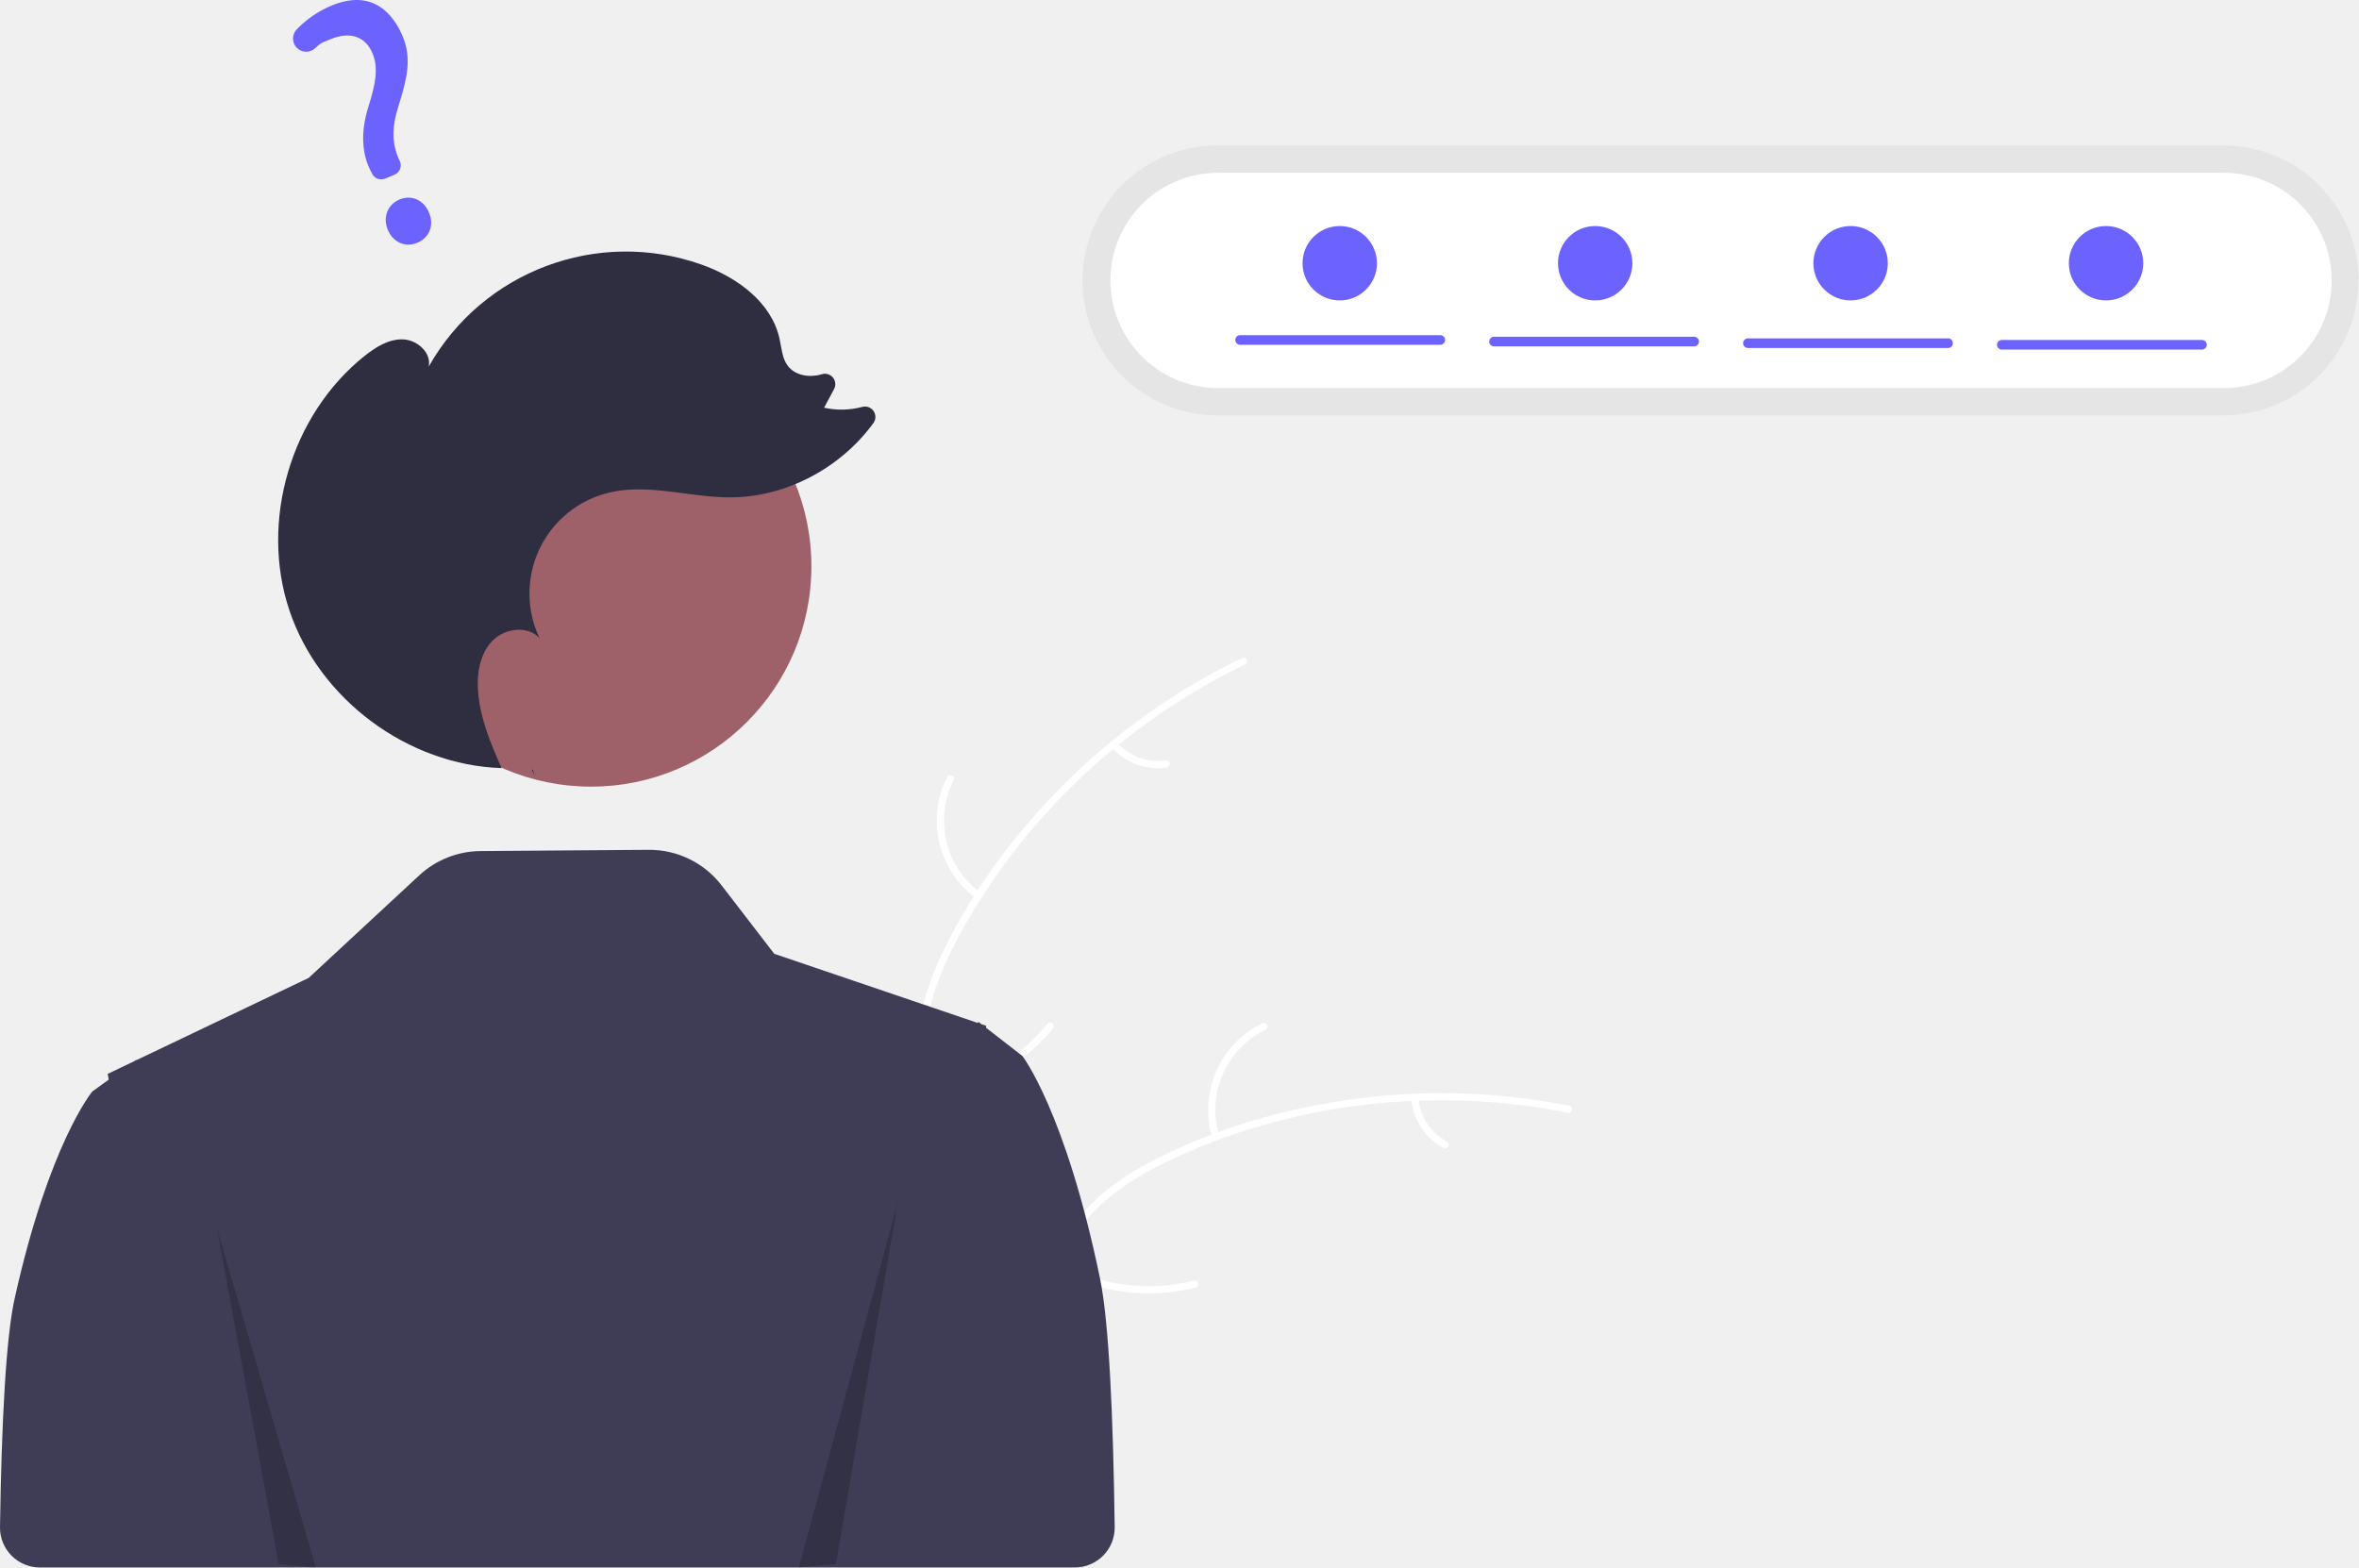
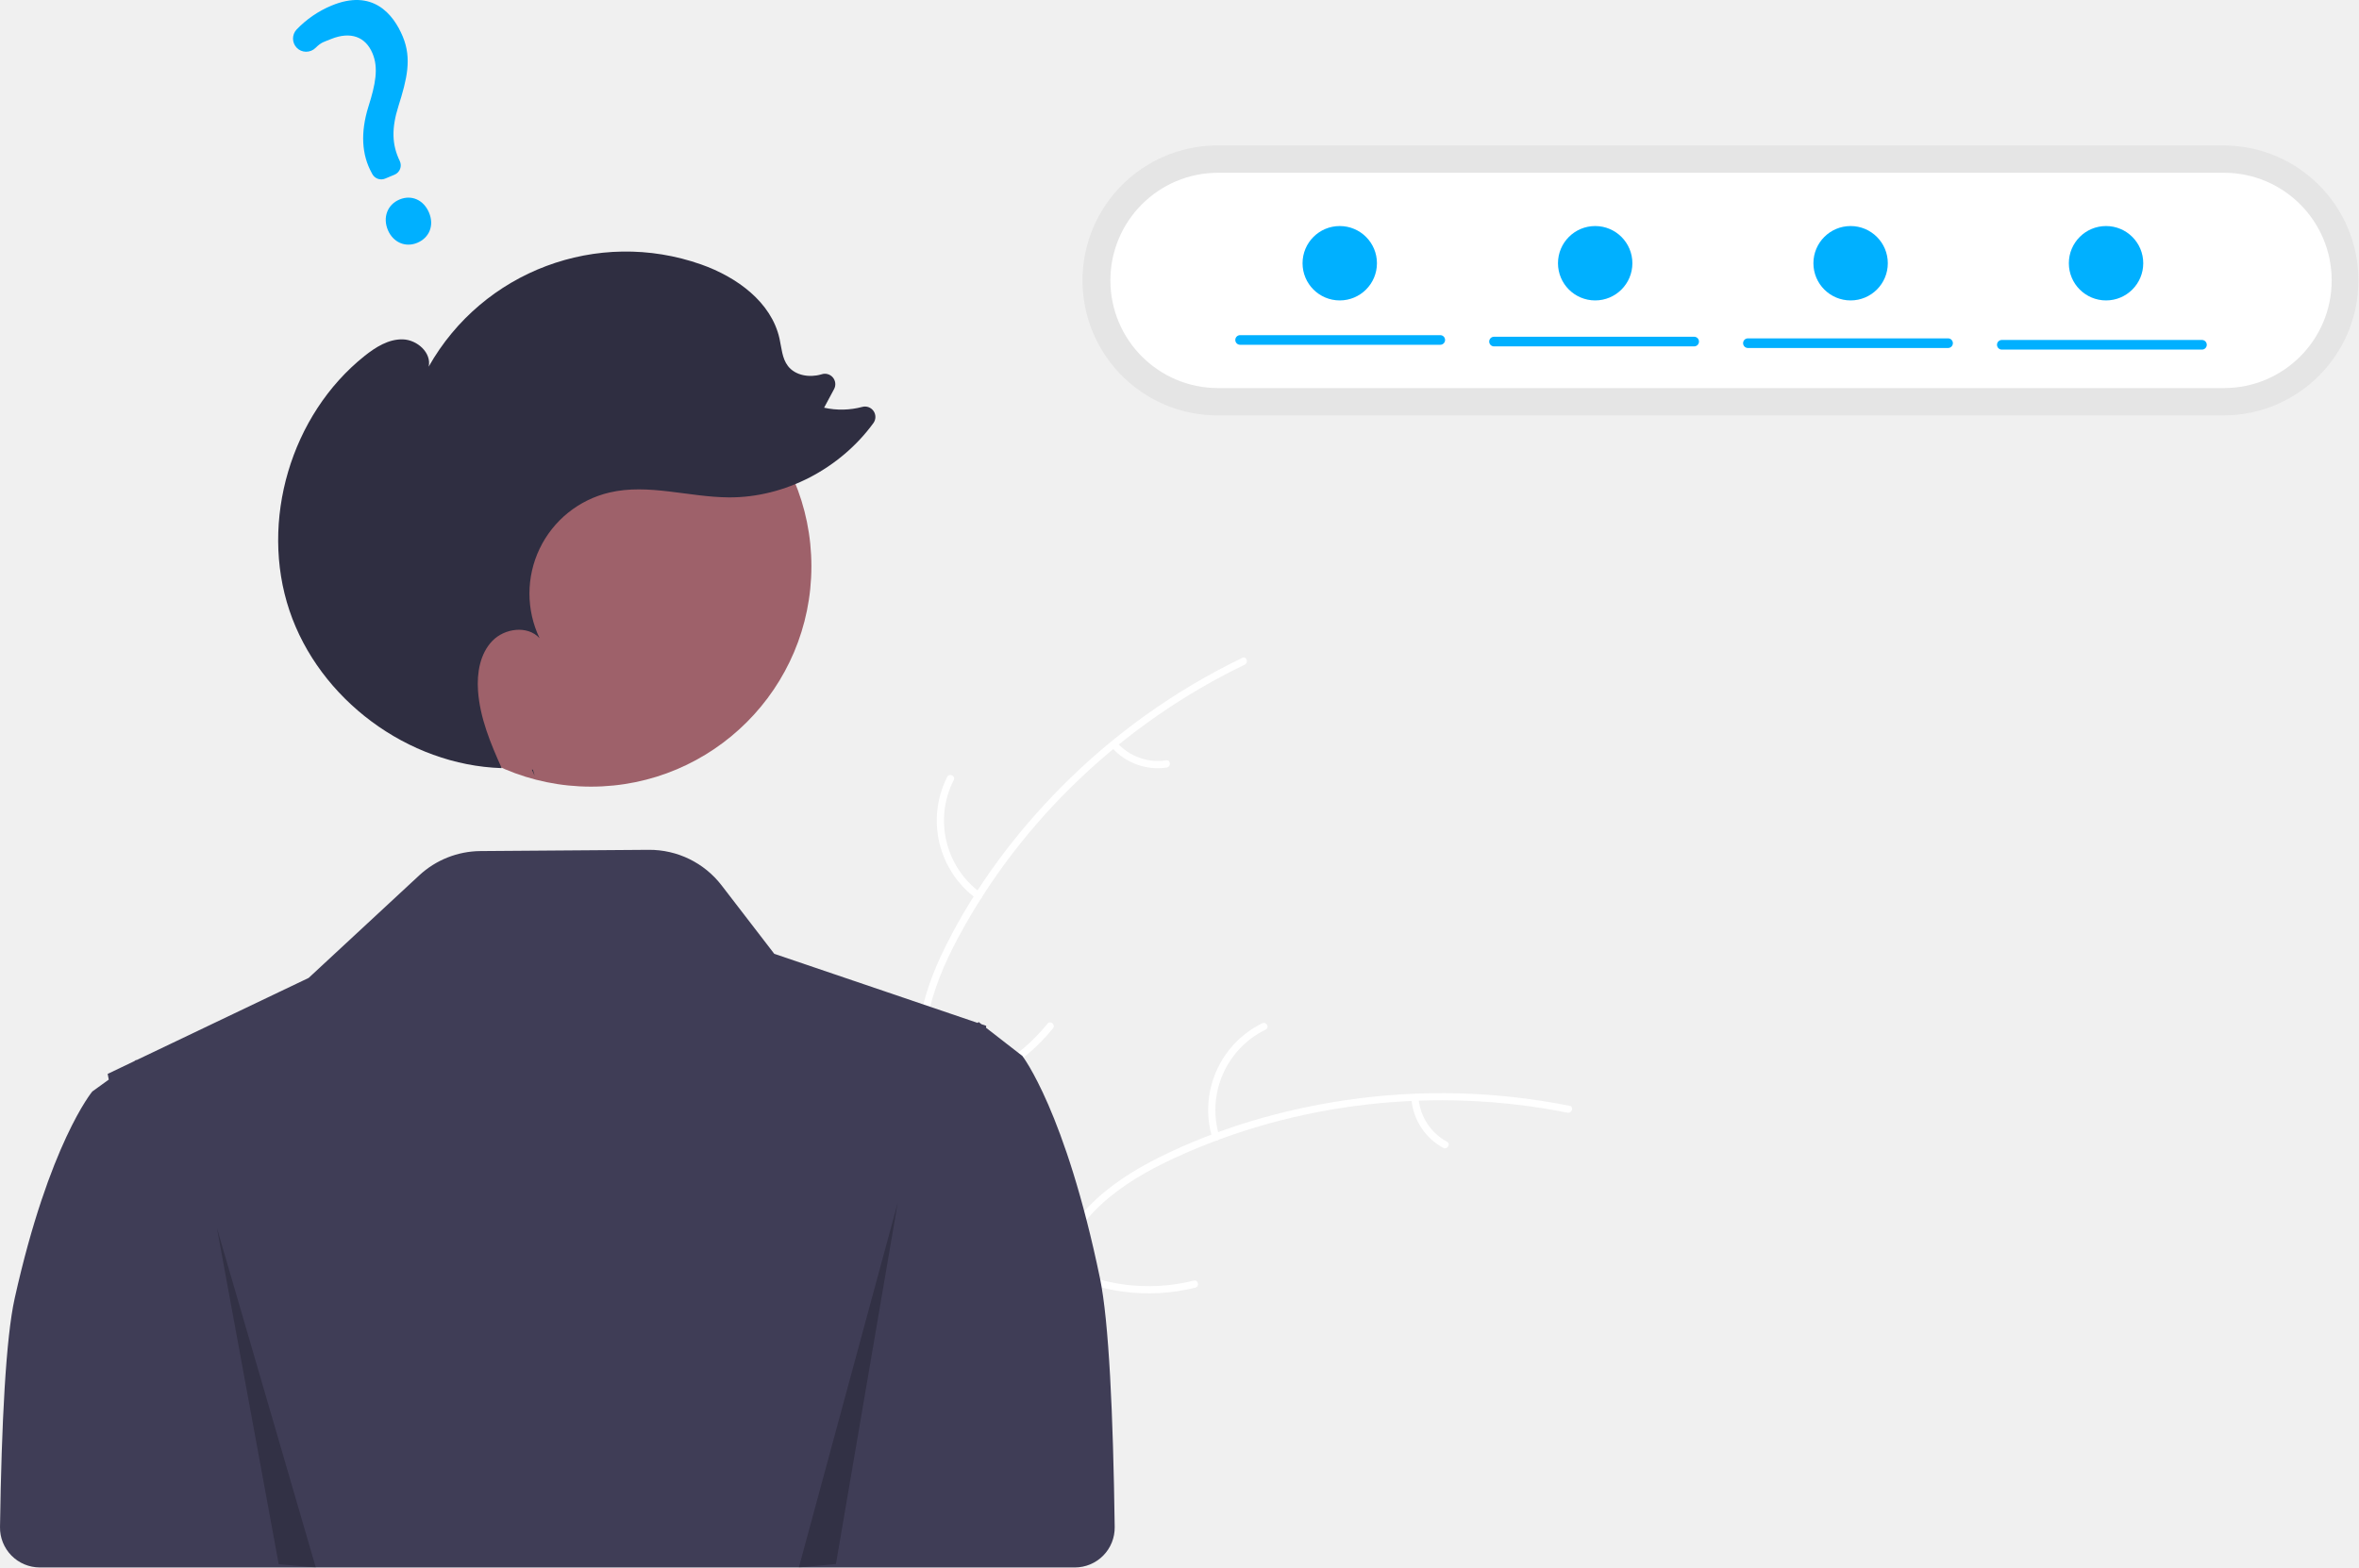
<svg xmlns="http://www.w3.org/2000/svg" data-name="Layer 1" width="951.235" height="632.162" viewBox="0 0 951.235 632.162">
  <path d="M465.591,496.884c32.599-57.345,94.782-101.377,160.608-97.135a303.919,303.919,0,0,0-79.931,192.744c-1.081,27.644.595,58.502-17.759,79.201-11.42,12.88-28.877,19.117-46.04,20.426-17.164,1.308-34.324-1.793-51.259-4.881l-4.108,1.261C425.537,622.556,432.992,554.23,465.591,496.884Z" transform="translate(-124.3823 -133.0693)" fill="#f0f0f0" />
  <path d="M626.297,401.13C577.62,424.563,536.113,463.7,510.633,511.429c-5.509,10.319-10.199,21.266-12.244,32.841-2.047,11.58-.617,22.603,3.338,33.602,3.616,10.055,8.479,19.921,9.588,30.68,1.169,11.34-3.004,21.944-10.515,30.359-9.19,10.296-21.531,16.677-33.817,22.497-13.641,6.462-27.912,12.958-37.573,25.019-1.171,1.461-3.37-.441-2.201-1.9,16.809-20.983,45.583-24.928,65.536-41.831,9.31-7.887,16.3-18.628,15.859-31.214-.386-11.005-5.392-21.184-9.141-31.333-3.937-10.657-5.9-21.372-4.488-32.734,1.444-11.622,5.716-22.776,10.937-33.191,11.774-23.488,27.887-45.051,46.345-63.691a264.375,264.375,0,0,1,73.099-52.155c1.681-.809,2.612,1.947.942,2.751Z" transform="translate(-124.3823 -133.0693)" fill="#fff" />
  <path d="M518.097,495.478a38.974,38.974,0,0,1-11.761-49.077c.851-1.666,3.48-.421,2.627,1.247a36.089,36.089,0,0,0,11.033,45.63c1.515,1.097-.393,3.291-1.9,2.201Z" transform="translate(-124.3823 -133.0693)" fill="#fff" />
  <path d="M499.222,573.016A75.118,75.118,0,0,0,546.783,545.906c1.176-1.457,3.375.444,2.201,1.9A78.134,78.134,0,0,1,499.435,575.915c-1.855.266-2.058-2.635-.213-2.899Z" transform="translate(-124.3823 -133.0693)" fill="#fff" />
  <path d="M574.907,432.685a22.061,22.061,0,0,0,19.718,7.03c1.851-.289,2.052,2.612.213,2.899a24.721,24.721,0,0,1-21.83-7.728,1.502,1.502,0,0,1-.151-2.05,1.461,1.461,0,0,1,2.05-.151Z" transform="translate(-124.3823 -133.0693)" fill="#fff" />
  <path d="M757.173,580.652c-1.151.213-2.302.427-3.463.662a290.53,290.53,0,0,0-45.425,12.557c-1.149.4-2.308.823-3.443,1.255a306.284,306.284,0,0,0-96.329,58.622,297.44,297.44,0,0,0-31.2,32.695c-13.196,16.123-26.221,34.654-43.465,45.166a51.028,51.028,0,0,1-5.552,3.01l-99.338-41.204c-.179-.207-.368-.392-.548-.599l-4.041-1.464c.451-.636.932-1.287,1.383-1.923.26-.37.542-.731.802-1.102.18-.244.362-.488.511-.718.06-.081.121-.162.171-.221.149-.23.311-.429.451-.636q4.02-5.465,8.13-10.892c.009-.023.009-.023.041-.036,20.951-27.516,44.382-53.525,71.017-75.151.802-.65,1.611-1.324,2.458-1.955a283.824,283.824,0,0,1,38.364-25.951,250.912,250.912,0,0,1,22.758-11.253A208.652,208.652,0,0,1,633.669,545.389c43.431-4.033,87.669,5.869,120.98,33.154C755.5,579.241,756.331,579.931,757.173,580.652Z" transform="translate(-124.3823 -133.0693)" fill="#f0f0f0" />
  <path d="M756.427,581.82c-52.975-10.597-109.678-4.339-158.759,18.43-10.611,4.923-20.947,10.84-29.549,18.85-8.606,8.014-14.101,17.676-17.565,28.839-3.167,10.205-5.224,21.011-10.816,30.269-5.895,9.758-15.61,15.712-26.674,17.909-13.537,2.688-27.232.352-40.545-2.397-14.782-3.053-30.088-6.459-45.063-2.646-1.814.462-2.425-2.381-.613-2.842,26.055-6.634,51.404,7.541,77.512,6.058,12.183-.692,24.23-5.06,31.455-15.374,6.318-9.019,8.449-20.16,11.566-30.521,3.273-10.879,8.157-20.616,16.124-28.838,8.151-8.41,18.277-14.744,28.715-19.916,23.542-11.665,49.39-19.181,75.35-22.951a264.375,264.375,0,0,1,89.766,2.367c1.83.366.913,3.127-.905,2.763Z" transform="translate(-124.3823 -133.0693)" fill="#fff" />
  <path d="M613.231,592.008a38.974,38.974,0,0,1,20.158-46.266c1.682-.817,3.032,1.759,1.347,2.577a36.089,36.089,0,0,0-18.663,43.076c.549,1.788-2.296,2.391-2.842.613Z" transform="translate(-124.3823 -133.0693)" fill="#fff" />
  <path d="M551.478,642.554a75.118,75.118,0,0,0,54.296,6.99c1.816-.456,2.427,2.387.613,2.842a78.135,78.135,0,0,1-56.485-7.388c-1.641-.905-.057-3.343,1.576-2.443Z" transform="translate(-124.3823 -133.0693)" fill="#fff" />
  <path d="M696.396,576.075a22.061,22.061,0,0,0,11.511,17.484c1.652.884.066,3.321-1.576,2.443a24.721,24.721,0,0,1-12.777-19.314,1.502,1.502,0,0,1,1.114-1.728,1.461,1.461,0,0,1,1.728,1.114Z" transform="translate(-124.3823 -133.0693)" fill="#fff" />
  <path d="M567.941,648.631c-13.912-67.267-31.302-89.694-31.302-89.694l-6.643-5.152-7.989-6.206.039-.798-1.895-.644-.445-.346-.729-.56-.117.126-.248.256-36.152-12.289-45.865-15.579L415.355,490.14a36.734,36.734,0,0,0-29.387-14.334l-67.829.502a36.734,36.734,0,0,0-24.71,9.801l-44.583,41.354-69.469,33.178-.117-.117-.729.521-10.734,5.132.443,2.306-6.643,4.794s-17.39,20.868-31.302,83.459c-3.539,15.926-5.281,50.09-5.91,92.188a16.069,16.069,0,0,0,16.062,16.307H511.494v-0H557.806a16.072,16.072,0,0,0,16.063-16.291C573.254,703.131,571.513,665.902,567.941,648.631Z" transform="translate(-124.3823 -133.0693)" fill="#3f3d56" />
  <path d="M615.548,191.732a54.431,54.431,0,1,0,0,108.861H1021.187a54.431,54.431,0,0,0,0-108.861Z" transform="translate(-124.3823 -133.0693)" fill="#e5e5e5" />
  <path d="M615.548,202.747a43.415,43.415,0,1,0,0,86.83H1021.187a43.415,43.415,0,0,0,0-86.83Z" transform="translate(-124.3823 -133.0693)" fill="#fff" />
  <circle id="e096411a-cdc3-4e6d-bbd4-4630e1fee17e" data-name="ab6171fa-7d69-4734-b81c-8dff60f9761b" cx="238.323" cy="228.392" r="88.863" fill="#9e616a" />
  <path d="M339.972,445.973q-.569-1.254-1.136-2.516c.146.005.29.026.435.029Z" transform="translate(-124.3823 -133.0693)" fill="#2f2e41" />
  <path d="M271.371,276.64c4.494-3.585,9.747-6.884,15.494-6.699,5.746.185,11.573,5.375,10.383,11a91.318,91.318,0,0,1,109.895-41.208c14.282,5.039,28.287,15.119,31.568,29.904.842,3.795,1.023,7.957,3.393,11.039,2.988,3.886,8.705,4.765,13.412,3.398q.071-.021.141-.042a4.199,4.199,0,0,1,5.073,5.927l-4.041,7.537a32.383,32.383,0,0,0,15.428-.328,4.195,4.195,0,0,1,4.455,6.528c-13.325,18.294-35.586,30.108-58.303,29.969-16.146-.098-32.458-5.663-48.172-1.95a41.844,41.844,0,0,0-28.144,58.74c-4.827-5.28-14.159-4.03-19.097,1.147-4.938,5.177-6.216,12.904-5.719,20.041.761,10.916,5.038,21.201,9.546,31.212-37.801-1.19-73.555-27.707-85.59-63.572C229.008,343.267,241.674,300.33,271.371,276.64Z" transform="translate(-124.3823 -133.0693)" fill="#2f2e41" />
  <polygon points="87.464 495.253 112.388 630.86 127.343 632.162 87.464 495.253" opacity="0.2" />
  <polygon points="362.007 485.026 337.083 630.762 322.128 632.162 362.007 485.026" opacity="0.2" />
-   <path d="M292.629,231.001c-4.779,1.995-9.765-.191-11.857-5.2-2.123-5.085-.14-10.246,4.715-12.274,4.856-2.028,9.754.165,11.911,5.331C299.524,223.948,297.563,228.941,292.629,231.001Zm-9.154-27.482-3.8,1.587a4.099,4.099,0,0,1-5.206-1.909l-.188-.368c-4.088-7.373-4.557-16.335-1.384-26.621,2.939-9.227,4.16-15.717,1.705-21.596-2.838-6.797-8.899-8.927-16.628-5.842-2.998,1.252-3.952,1.232-6.311,3.572a5.416,5.416,0,0,1-3.921,1.593,5.235,5.235,0,0,1-3.747-1.643,5.348,5.348,0,0,1-.037-7.297,41.535,41.535,0,0,1,14.046-9.644c16.606-6.934,24.966,3.303,28.792,12.465,3.742,8.961,1.637,17.275-1.745,28.043-2.834,8.948-2.669,15.578.55,22.17a4.081,4.081,0,0,1-2.126,5.491Z" transform="translate(-124.3823 -133.0693)" fill="#6c63ff" />
-   <path d="M705.149,272.122h-80.707a1.944,1.944,0,1,1,0-3.888h80.707a1.944,1.944,0,0,1,0,3.888Z" transform="translate(-124.3823 -133.0693)" fill="#6c63ff" />
-   <path d="M807.53,272.77h-80.707a1.944,1.944,0,1,1,0-3.888h80.707a1.944,1.944,0,1,1,0,3.888Z" transform="translate(-124.3823 -133.0693)" fill="#6c63ff" />
-   <path d="M909.912,273.418H829.205a1.944,1.944,0,0,1,0-3.888h80.707a1.944,1.944,0,1,1,0,3.888Z" transform="translate(-124.3823 -133.0693)" fill="#6c63ff" />
-   <path d="M1012.294,274.066h-80.707a1.944,1.944,0,0,1,0-3.888h80.707a1.944,1.944,0,0,1,0,3.888Z" transform="translate(-124.3823 -133.0693)" fill="#6c63ff" />
-   <circle cx="540.235" cy="106.162" r="15" fill="#6c63ff" />
-   <circle cx="643.235" cy="106.162" r="15" fill="#6c63ff" />
-   <circle cx="746.235" cy="106.162" r="15" fill="#6c63ff" />
-   <circle cx="849.235" cy="106.162" r="15" fill="#6c63ff" />
+   <path d="M292.629,231.001c-4.779,1.995-9.765-.191-11.857-5.2-2.123-5.085-.14-10.246,4.715-12.274,4.856-2.028,9.754.165,11.911,5.331C299.524,223.948,297.563,228.941,292.629,231.001Zm-9.154-27.482-3.8,1.587a4.099,4.099,0,0,1-5.206-1.909l-.188-.368c-4.088-7.373-4.557-16.335-1.384-26.621,2.939-9.227,4.16-15.717,1.705-21.596-2.838-6.797-8.899-8.927-16.628-5.842-2.998,1.252-3.952,1.232-6.311,3.572a5.416,5.416,0,0,1-3.921,1.593,5.235,5.235,0,0,1-3.747-1.643,5.348,5.348,0,0,1-.037-7.297,41.535,41.535,0,0,1,14.046-9.644c16.606-6.934,24.966,3.303,28.792,12.465,3.742,8.961,1.637,17.275-1.745,28.043-2.834,8.948-2.669,15.578.55,22.17a4.081,4.081,0,0,1-2.126,5.491Z" transform="translate(-124.3823 -133.0693)" fill="#00b0ff" />
+   <path d="M705.149,272.122h-80.707a1.944,1.944,0,1,1,0-3.888h80.707a1.944,1.944,0,0,1,0,3.888Z" transform="translate(-124.3823 -133.0693)" fill="#00b0ff" />
+   <path d="M807.53,272.77h-80.707a1.944,1.944,0,1,1,0-3.888h80.707a1.944,1.944,0,1,1,0,3.888Z" transform="translate(-124.3823 -133.0693)" fill="#00b0ff" />
+   <path d="M909.912,273.418H829.205a1.944,1.944,0,0,1,0-3.888h80.707a1.944,1.944,0,1,1,0,3.888Z" transform="translate(-124.3823 -133.0693)" fill="#00b0ff" />
+   <path d="M1012.294,274.066h-80.707a1.944,1.944,0,0,1,0-3.888h80.707a1.944,1.944,0,0,1,0,3.888Z" transform="translate(-124.3823 -133.0693)" fill="#00b0ff" />
+   <circle cx="540.235" cy="106.162" r="15" fill="#00b0ff" />
+   <circle cx="643.235" cy="106.162" r="15" fill="#00b0ff" />
+   <circle cx="746.235" cy="106.162" r="15" fill="#00b0ff" />
+   <circle cx="849.235" cy="106.162" r="15" fill="#00b0ff" />
</svg>
